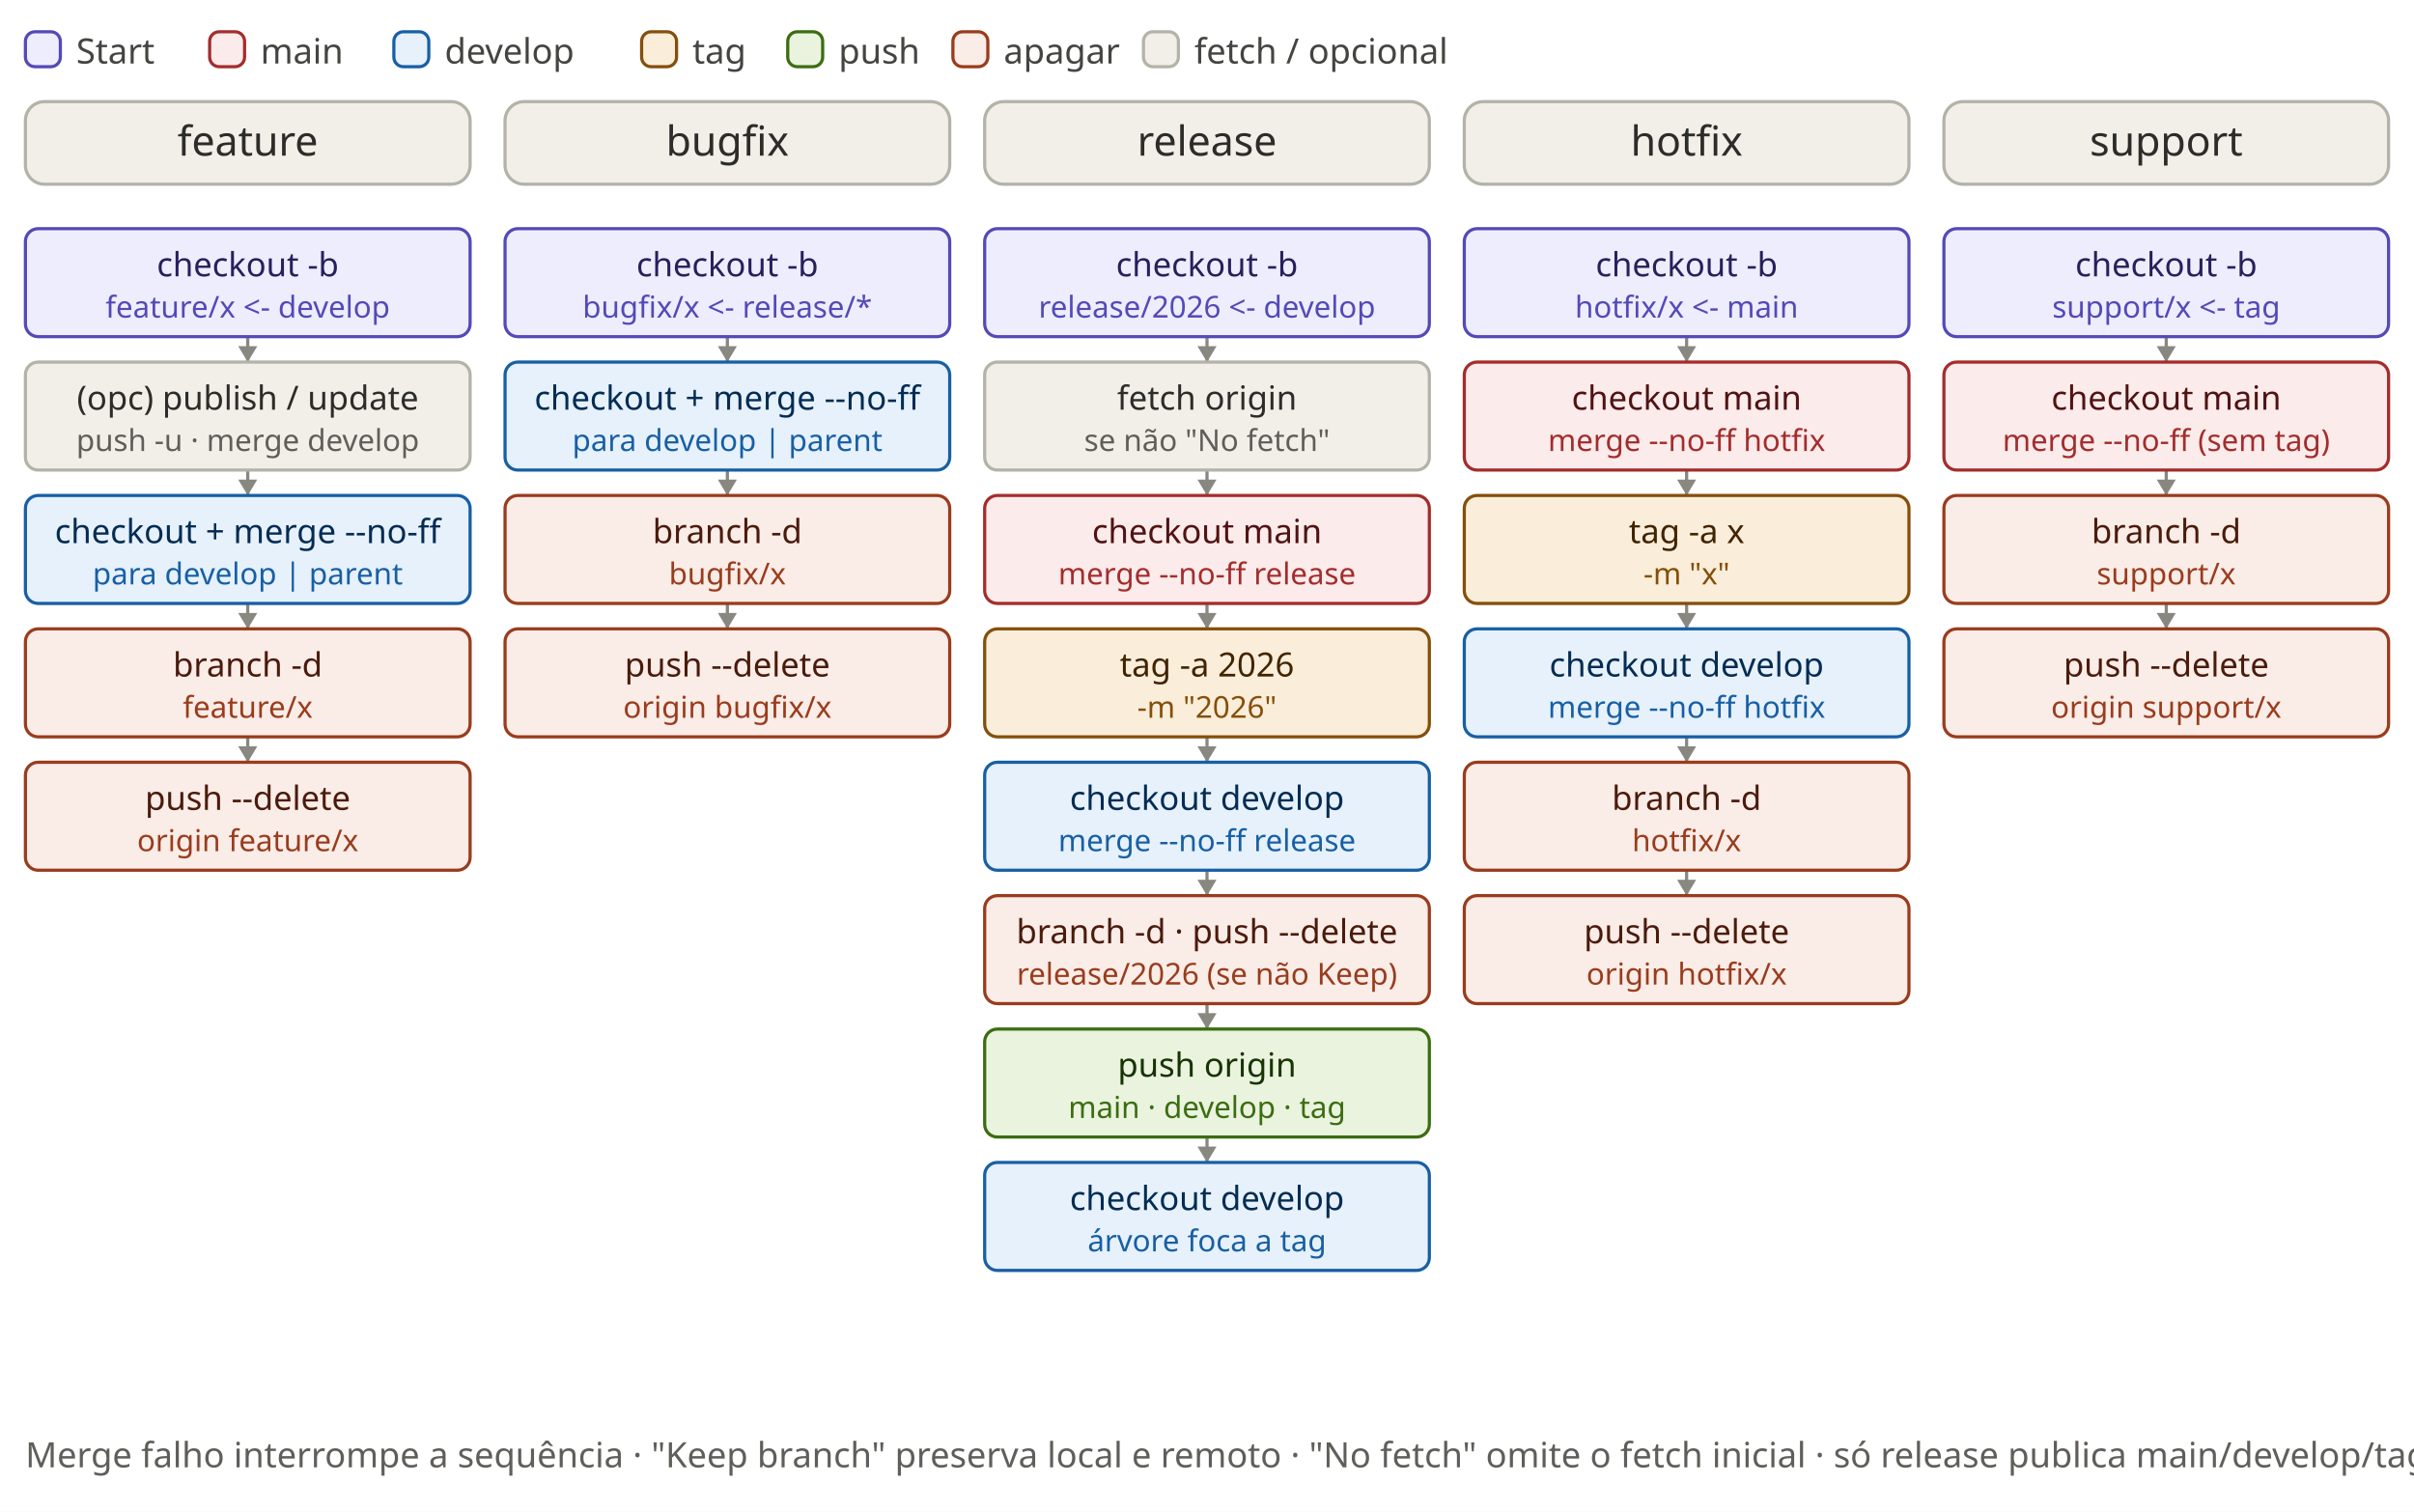
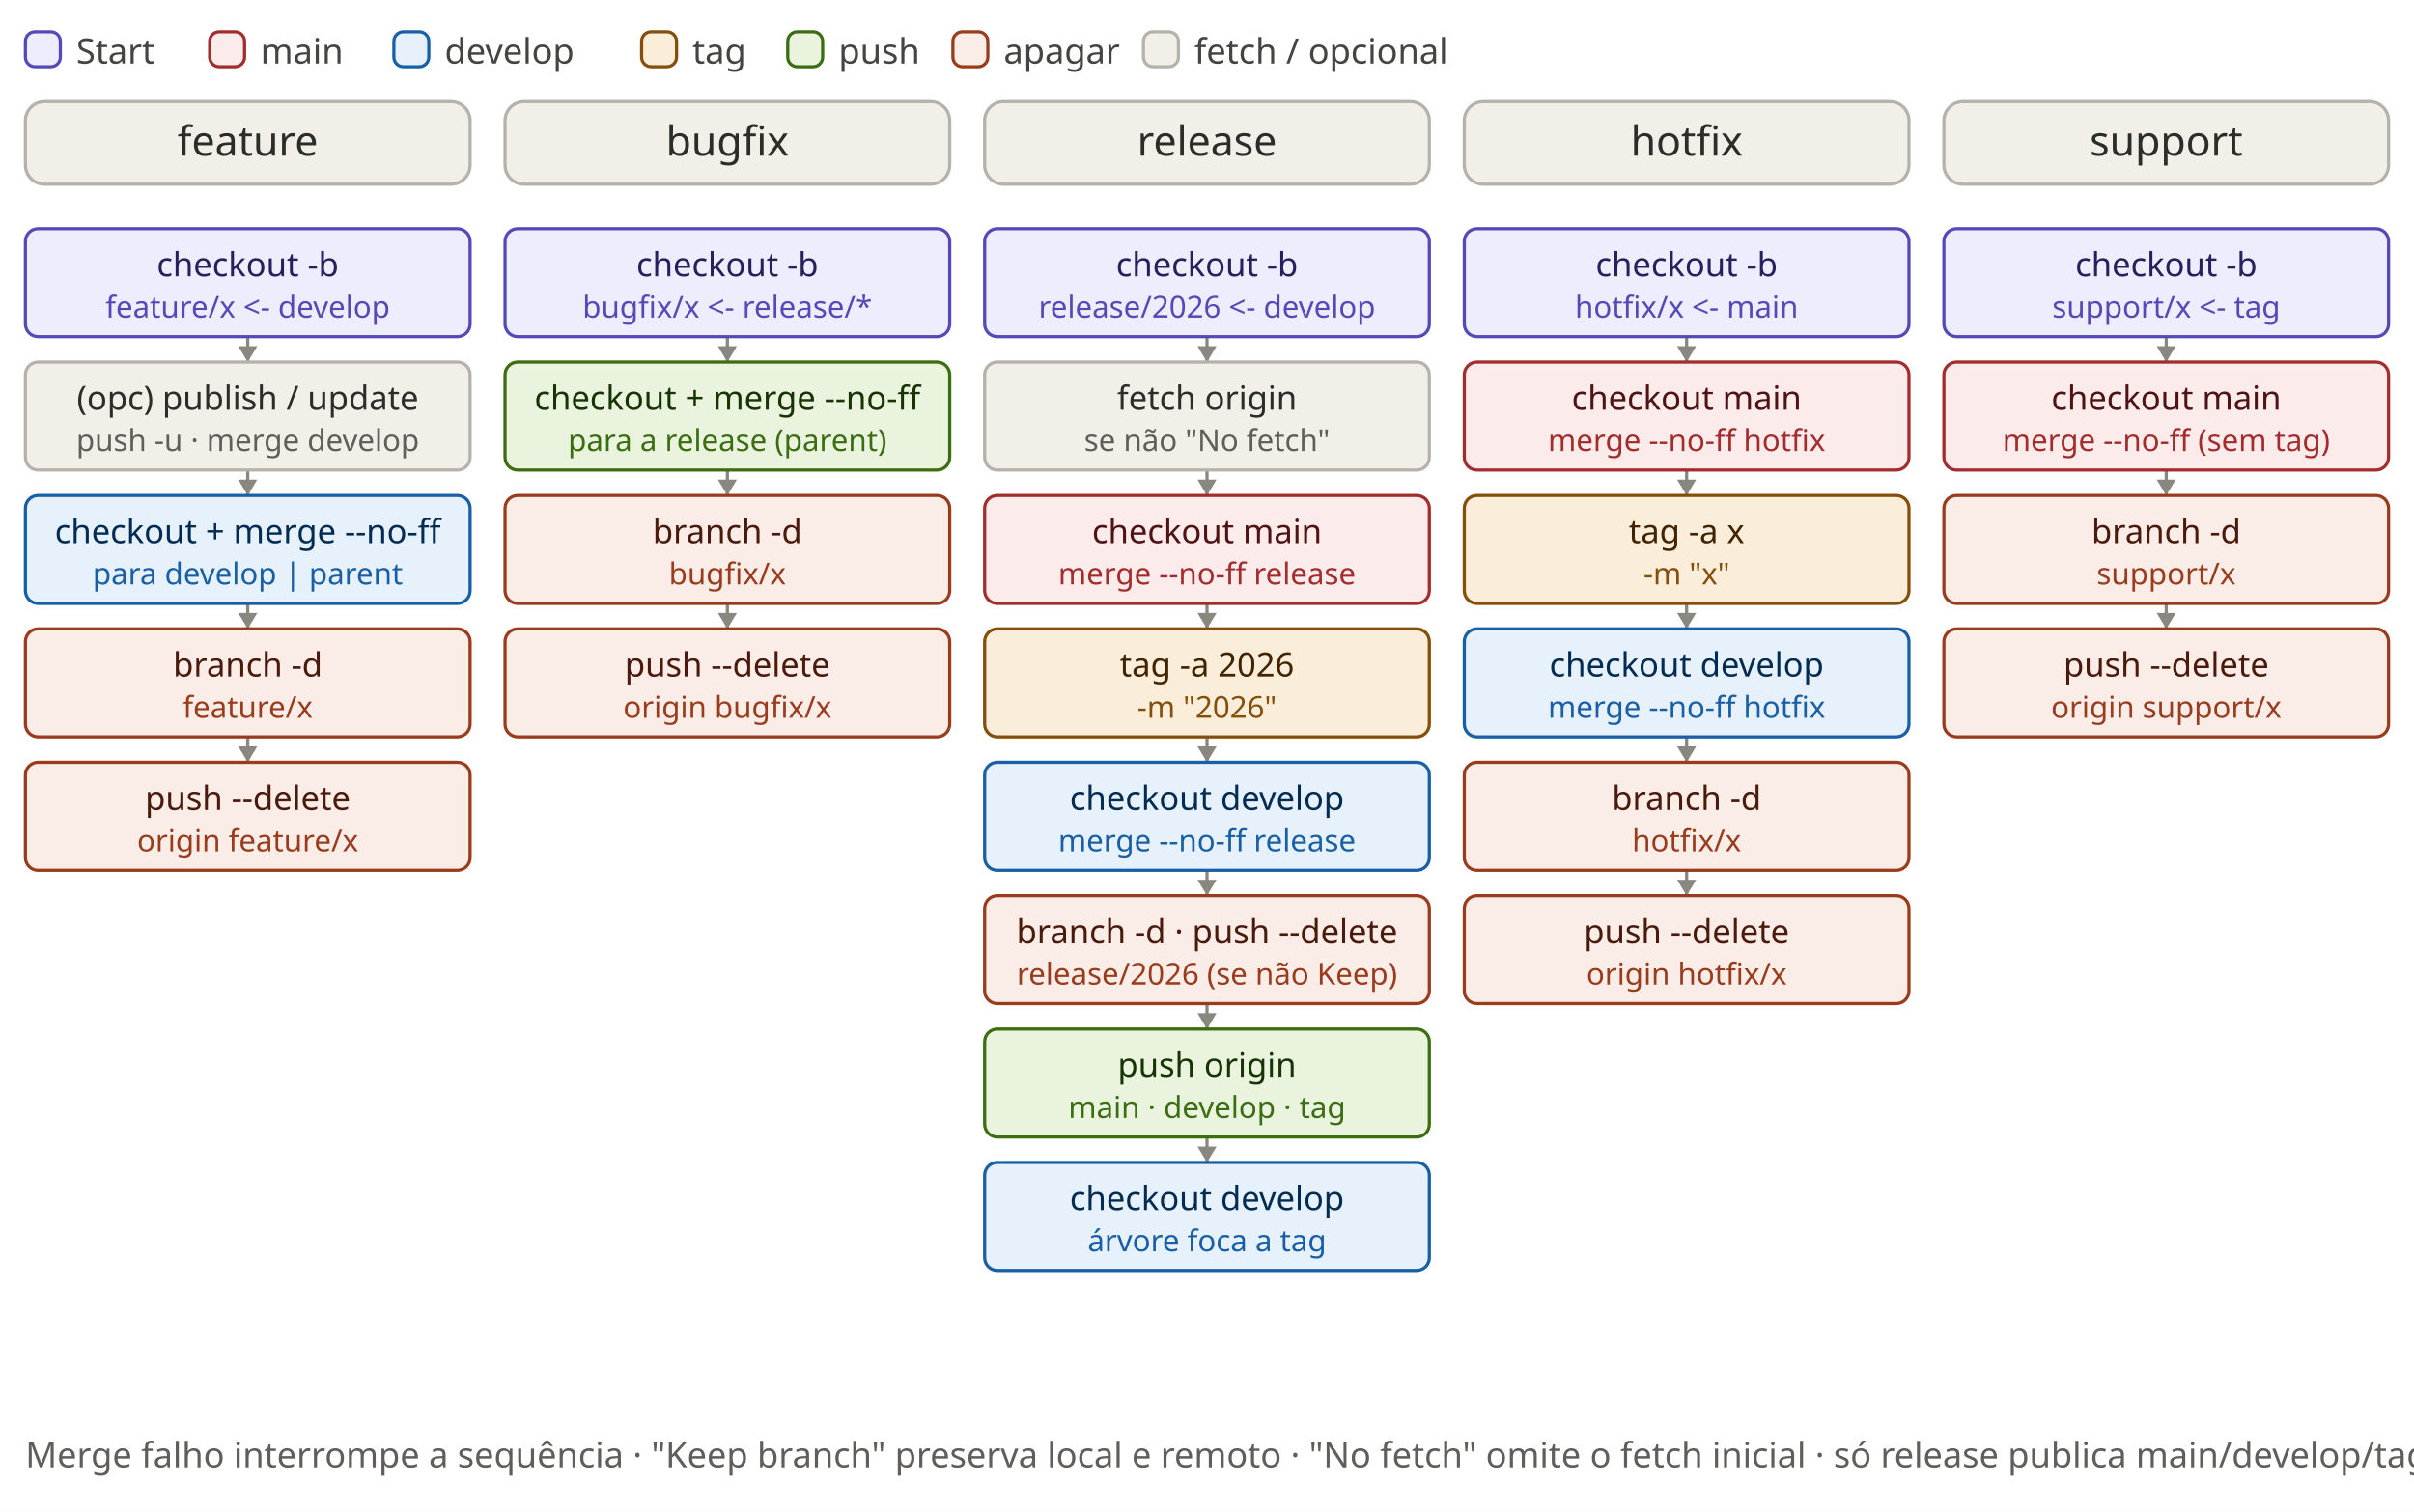
<svg xmlns="http://www.w3.org/2000/svg" viewBox="0 0 760 476" width="760" height="476" role="img" font-family="Segoe UI, system-ui, sans-serif">
  <defs>
    <marker id="d" markerWidth="7" markerHeight="7" refX="5" refY="3" orient="auto">
      <path d="M0,0 L5,3 L0,6 z" fill="#888780" />
    </marker>
  </defs>
  <rect x="0" y="0" width="760" height="476" fill="#ffffff" />
  <g font-size="11" fill="#444441">
    <rect x="8" y="10" width="11" height="11" rx="3" fill="#EEEDFE" stroke="#534AB7" />
    <text x="24" y="20">Start</text>
    <rect x="66" y="10" width="11" height="11" rx="3" fill="#FCEBEB" stroke="#A32D2D" />
    <text x="82" y="20">main</text>
    <rect x="124" y="10" width="11" height="11" rx="3" fill="#E6F1FB" stroke="#185FA5" />
    <text x="140" y="20">develop</text>
    <rect x="202" y="10" width="11" height="11" rx="3" fill="#FAEEDA" stroke="#854F0B" />
    <text x="218" y="20">tag</text>
    <rect x="248" y="10" width="11" height="11" rx="3" fill="#EAF3DE" stroke="#3B6D11" />
    <text x="264" y="20">push</text>
    <rect x="300" y="10" width="11" height="11" rx="3" fill="#FAECE7" stroke="#993C1D" />
    <text x="316" y="20">apagar</text>
    <rect x="360" y="10" width="11" height="11" rx="3" fill="#F1EFE8" stroke="#B4B2A9" />
    <text x="376" y="20">fetch / opcional</text>
  </g>
  <g text-anchor="middle" font-size="13" font-weight="500" fill="#2C2C2A">
    <rect x="8" y="32" width="140" height="26" rx="6" fill="#F1EFE8" stroke="#B4B2A9" />
    <text x="78" y="49">feature</text>
    <rect x="159" y="32" width="140" height="26" rx="6" fill="#F1EFE8" stroke="#B4B2A9" />
    <text x="229" y="49">bugfix</text>
    <rect x="310" y="32" width="140" height="26" rx="6" fill="#F1EFE8" stroke="#B4B2A9" />
    <text x="380" y="49">release</text>
    <rect x="461" y="32" width="140" height="26" rx="6" fill="#F1EFE8" stroke="#B4B2A9" />
    <text x="531" y="49">hotfix</text>
    <rect x="612" y="32" width="140" height="26" rx="6" fill="#F1EFE8" stroke="#B4B2A9" />
    <text x="682" y="49">support</text>
  </g>
  <g text-anchor="middle">
    <line x1="78" y1="106" x2="78" y2="114" stroke="#888780" marker-end="url(#d)" />
    <line x1="78" y1="148" x2="78" y2="156" stroke="#888780" marker-end="url(#d)" />
    <line x1="78" y1="190" x2="78" y2="198" stroke="#888780" marker-end="url(#d)" />
    <line x1="78" y1="232" x2="78" y2="240" stroke="#888780" marker-end="url(#d)" />
    <rect x="8" y="72" width="140" height="34" rx="4" fill="#EEEDFE" stroke="#534AB7" />
    <text x="78" y="87" font-size="10.5" font-weight="500" fill="#26215C">checkout -b</text>
    <text x="78" y="100" font-size="9.5" fill="#534AB7">feature/x &lt;- develop</text>
    <rect x="8" y="114" width="140" height="34" rx="4" fill="#F1EFE8" stroke="#B4B2A9" />
    <text x="78" y="129" font-size="10.5" font-weight="500" fill="#2C2C2A">(opc) publish / update</text>
    <text x="78" y="142" font-size="9.5" fill="#5F5E5A">push -u · merge develop</text>
    <rect x="8" y="156" width="140" height="34" rx="4" fill="#E6F1FB" stroke="#185FA5" />
    <text x="78" y="171" font-size="10.5" font-weight="500" fill="#042C53">checkout + merge --no-ff</text>
    <text x="78" y="184" font-size="9.5" fill="#185FA5">para develop | parent</text>
    <rect x="8" y="198" width="140" height="34" rx="4" fill="#FAECE7" stroke="#993C1D" />
    <text x="78" y="213" font-size="10.5" font-weight="500" fill="#4A1B0C">branch -d</text>
    <text x="78" y="226" font-size="9.5" fill="#993C1D">feature/x</text>
    <rect x="8" y="240" width="140" height="34" rx="4" fill="#FAECE7" stroke="#993C1D" />
    <text x="78" y="255" font-size="10.5" font-weight="500" fill="#4A1B0C">push --delete</text>
    <text x="78" y="268" font-size="9.5" fill="#993C1D">origin feature/x</text>
    <line x1="229" y1="106" x2="229" y2="114" stroke="#888780" marker-end="url(#d)" />
    <line x1="229" y1="148" x2="229" y2="156" stroke="#888780" marker-end="url(#d)" />
    <line x1="229" y1="190" x2="229" y2="198" stroke="#888780" marker-end="url(#d)" />
    <rect x="159" y="72" width="140" height="34" rx="4" fill="#EEEDFE" stroke="#534AB7" />
    <text x="229" y="87" font-size="10.5" font-weight="500" fill="#26215C">checkout -b</text>
    <text x="229" y="100" font-size="9.5" fill="#534AB7">bugfix/x &lt;- release/*</text>
-     <rect x="159" y="114" width="140" height="34" rx="4" fill="#E6F1FB" stroke="#185FA5" />
-     <text x="229" y="129" font-size="10.5" font-weight="500" fill="#042C53">checkout + merge --no-ff</text>
-     <text x="229" y="142" font-size="9.5" fill="#185FA5">para develop | parent</text>
+     <rect x="159" y="114" width="140" height="34" rx="4" fill="#EAF3DE" stroke="#3B6D11" />
+     <text x="229" y="129" font-size="10.5" font-weight="500" fill="#173404">checkout + merge --no-ff</text>
+     <text x="229" y="142" font-size="9.5" fill="#3B6D11">para a release (parent)</text>
    <rect x="159" y="156" width="140" height="34" rx="4" fill="#FAECE7" stroke="#993C1D" />
    <text x="229" y="171" font-size="10.5" font-weight="500" fill="#4A1B0C">branch -d</text>
    <text x="229" y="184" font-size="9.5" fill="#993C1D">bugfix/x</text>
    <rect x="159" y="198" width="140" height="34" rx="4" fill="#FAECE7" stroke="#993C1D" />
    <text x="229" y="213" font-size="10.5" font-weight="500" fill="#4A1B0C">push --delete</text>
    <text x="229" y="226" font-size="9.5" fill="#993C1D">origin bugfix/x</text>
    <line x1="380" y1="106" x2="380" y2="114" stroke="#888780" marker-end="url(#d)" />
    <line x1="380" y1="148" x2="380" y2="156" stroke="#888780" marker-end="url(#d)" />
    <line x1="380" y1="190" x2="380" y2="198" stroke="#888780" marker-end="url(#d)" />
    <line x1="380" y1="232" x2="380" y2="240" stroke="#888780" marker-end="url(#d)" />
    <line x1="380" y1="274" x2="380" y2="282" stroke="#888780" marker-end="url(#d)" />
    <line x1="380" y1="316" x2="380" y2="324" stroke="#888780" marker-end="url(#d)" />
    <line x1="380" y1="358" x2="380" y2="366" stroke="#888780" marker-end="url(#d)" />
    <rect x="310" y="72" width="140" height="34" rx="4" fill="#EEEDFE" stroke="#534AB7" />
    <text x="380" y="87" font-size="10.5" font-weight="500" fill="#26215C">checkout -b</text>
    <text x="380" y="100" font-size="9.5" fill="#534AB7">release/2026 &lt;- develop</text>
    <rect x="310" y="114" width="140" height="34" rx="4" fill="#F1EFE8" stroke="#B4B2A9" />
    <text x="380" y="129" font-size="10.5" font-weight="500" fill="#2C2C2A">fetch origin</text>
    <text x="380" y="142" font-size="9.5" fill="#5F5E5A">se não "No fetch"</text>
    <rect x="310" y="156" width="140" height="34" rx="4" fill="#FCEBEB" stroke="#A32D2D" />
    <text x="380" y="171" font-size="10.5" font-weight="500" fill="#501313">checkout main</text>
    <text x="380" y="184" font-size="9.5" fill="#A32D2D">merge --no-ff release</text>
    <rect x="310" y="198" width="140" height="34" rx="4" fill="#FAEEDA" stroke="#854F0B" />
    <text x="380" y="213" font-size="10.5" font-weight="500" fill="#412402">tag -a 2026</text>
    <text x="380" y="226" font-size="9.5" fill="#854F0B">-m "2026"</text>
    <rect x="310" y="240" width="140" height="34" rx="4" fill="#E6F1FB" stroke="#185FA5" />
    <text x="380" y="255" font-size="10.5" font-weight="500" fill="#042C53">checkout develop</text>
    <text x="380" y="268" font-size="9.5" fill="#185FA5">merge --no-ff release</text>
    <rect x="310" y="282" width="140" height="34" rx="4" fill="#FAECE7" stroke="#993C1D" />
    <text x="380" y="297" font-size="10.5" font-weight="500" fill="#4A1B0C">branch -d · push --delete</text>
    <text x="380" y="310" font-size="9.5" fill="#993C1D">release/2026 (se não Keep)</text>
    <rect x="310" y="324" width="140" height="34" rx="4" fill="#EAF3DE" stroke="#3B6D11" />
    <text x="380" y="339" font-size="10.5" font-weight="500" fill="#173404">push origin</text>
    <text x="380" y="352" font-size="9.5" fill="#3B6D11">main · develop · tag</text>
    <rect x="310" y="366" width="140" height="34" rx="4" fill="#E6F1FB" stroke="#185FA5" />
    <text x="380" y="381" font-size="10.5" font-weight="500" fill="#042C53">checkout develop</text>
    <text x="380" y="394" font-size="9.5" fill="#185FA5">árvore foca a tag</text>
    <line x1="531" y1="106" x2="531" y2="114" stroke="#888780" marker-end="url(#d)" />
    <line x1="531" y1="148" x2="531" y2="156" stroke="#888780" marker-end="url(#d)" />
    <line x1="531" y1="190" x2="531" y2="198" stroke="#888780" marker-end="url(#d)" />
    <line x1="531" y1="232" x2="531" y2="240" stroke="#888780" marker-end="url(#d)" />
    <line x1="531" y1="274" x2="531" y2="282" stroke="#888780" marker-end="url(#d)" />
    <rect x="461" y="72" width="140" height="34" rx="4" fill="#EEEDFE" stroke="#534AB7" />
    <text x="531" y="87" font-size="10.5" font-weight="500" fill="#26215C">checkout -b</text>
    <text x="531" y="100" font-size="9.5" fill="#534AB7">hotfix/x &lt;- main</text>
    <rect x="461" y="114" width="140" height="34" rx="4" fill="#FCEBEB" stroke="#A32D2D" />
    <text x="531" y="129" font-size="10.5" font-weight="500" fill="#501313">checkout main</text>
    <text x="531" y="142" font-size="9.5" fill="#A32D2D">merge --no-ff hotfix</text>
    <rect x="461" y="156" width="140" height="34" rx="4" fill="#FAEEDA" stroke="#854F0B" />
    <text x="531" y="171" font-size="10.5" font-weight="500" fill="#412402">tag -a x</text>
    <text x="531" y="184" font-size="9.5" fill="#854F0B">-m "x"</text>
    <rect x="461" y="198" width="140" height="34" rx="4" fill="#E6F1FB" stroke="#185FA5" />
    <text x="531" y="213" font-size="10.5" font-weight="500" fill="#042C53">checkout develop</text>
    <text x="531" y="226" font-size="9.5" fill="#185FA5">merge --no-ff hotfix</text>
    <rect x="461" y="240" width="140" height="34" rx="4" fill="#FAECE7" stroke="#993C1D" />
    <text x="531" y="255" font-size="10.5" font-weight="500" fill="#4A1B0C">branch -d</text>
    <text x="531" y="268" font-size="9.5" fill="#993C1D">hotfix/x</text>
    <rect x="461" y="282" width="140" height="34" rx="4" fill="#FAECE7" stroke="#993C1D" />
    <text x="531" y="297" font-size="10.5" font-weight="500" fill="#4A1B0C">push --delete</text>
    <text x="531" y="310" font-size="9.5" fill="#993C1D">origin hotfix/x</text>
    <line x1="682" y1="106" x2="682" y2="114" stroke="#888780" marker-end="url(#d)" />
    <line x1="682" y1="148" x2="682" y2="156" stroke="#888780" marker-end="url(#d)" />
    <line x1="682" y1="190" x2="682" y2="198" stroke="#888780" marker-end="url(#d)" />
    <rect x="612" y="72" width="140" height="34" rx="4" fill="#EEEDFE" stroke="#534AB7" />
    <text x="682" y="87" font-size="10.5" font-weight="500" fill="#26215C">checkout -b</text>
    <text x="682" y="100" font-size="9.5" fill="#534AB7">support/x &lt;- tag</text>
    <rect x="612" y="114" width="140" height="34" rx="4" fill="#FCEBEB" stroke="#A32D2D" />
    <text x="682" y="129" font-size="10.5" font-weight="500" fill="#501313">checkout main</text>
    <text x="682" y="142" font-size="9.5" fill="#A32D2D">merge --no-ff (sem tag)</text>
    <rect x="612" y="156" width="140" height="34" rx="4" fill="#FAECE7" stroke="#993C1D" />
    <text x="682" y="171" font-size="10.5" font-weight="500" fill="#4A1B0C">branch -d</text>
    <text x="682" y="184" font-size="9.5" fill="#993C1D">support/x</text>
    <rect x="612" y="198" width="140" height="34" rx="4" fill="#FAECE7" stroke="#993C1D" />
    <text x="682" y="213" font-size="10.5" font-weight="500" fill="#4A1B0C">push --delete</text>
    <text x="682" y="226" font-size="9.5" fill="#993C1D">origin support/x</text>
  </g>
  <text x="8" y="462" font-size="11" fill="#5F5E5A">Merge falho interrompe a sequência · "Keep branch" preserva local e remoto · "No fetch" omite o fetch inicial · só release publica main/develop/tag.</text>
</svg>
